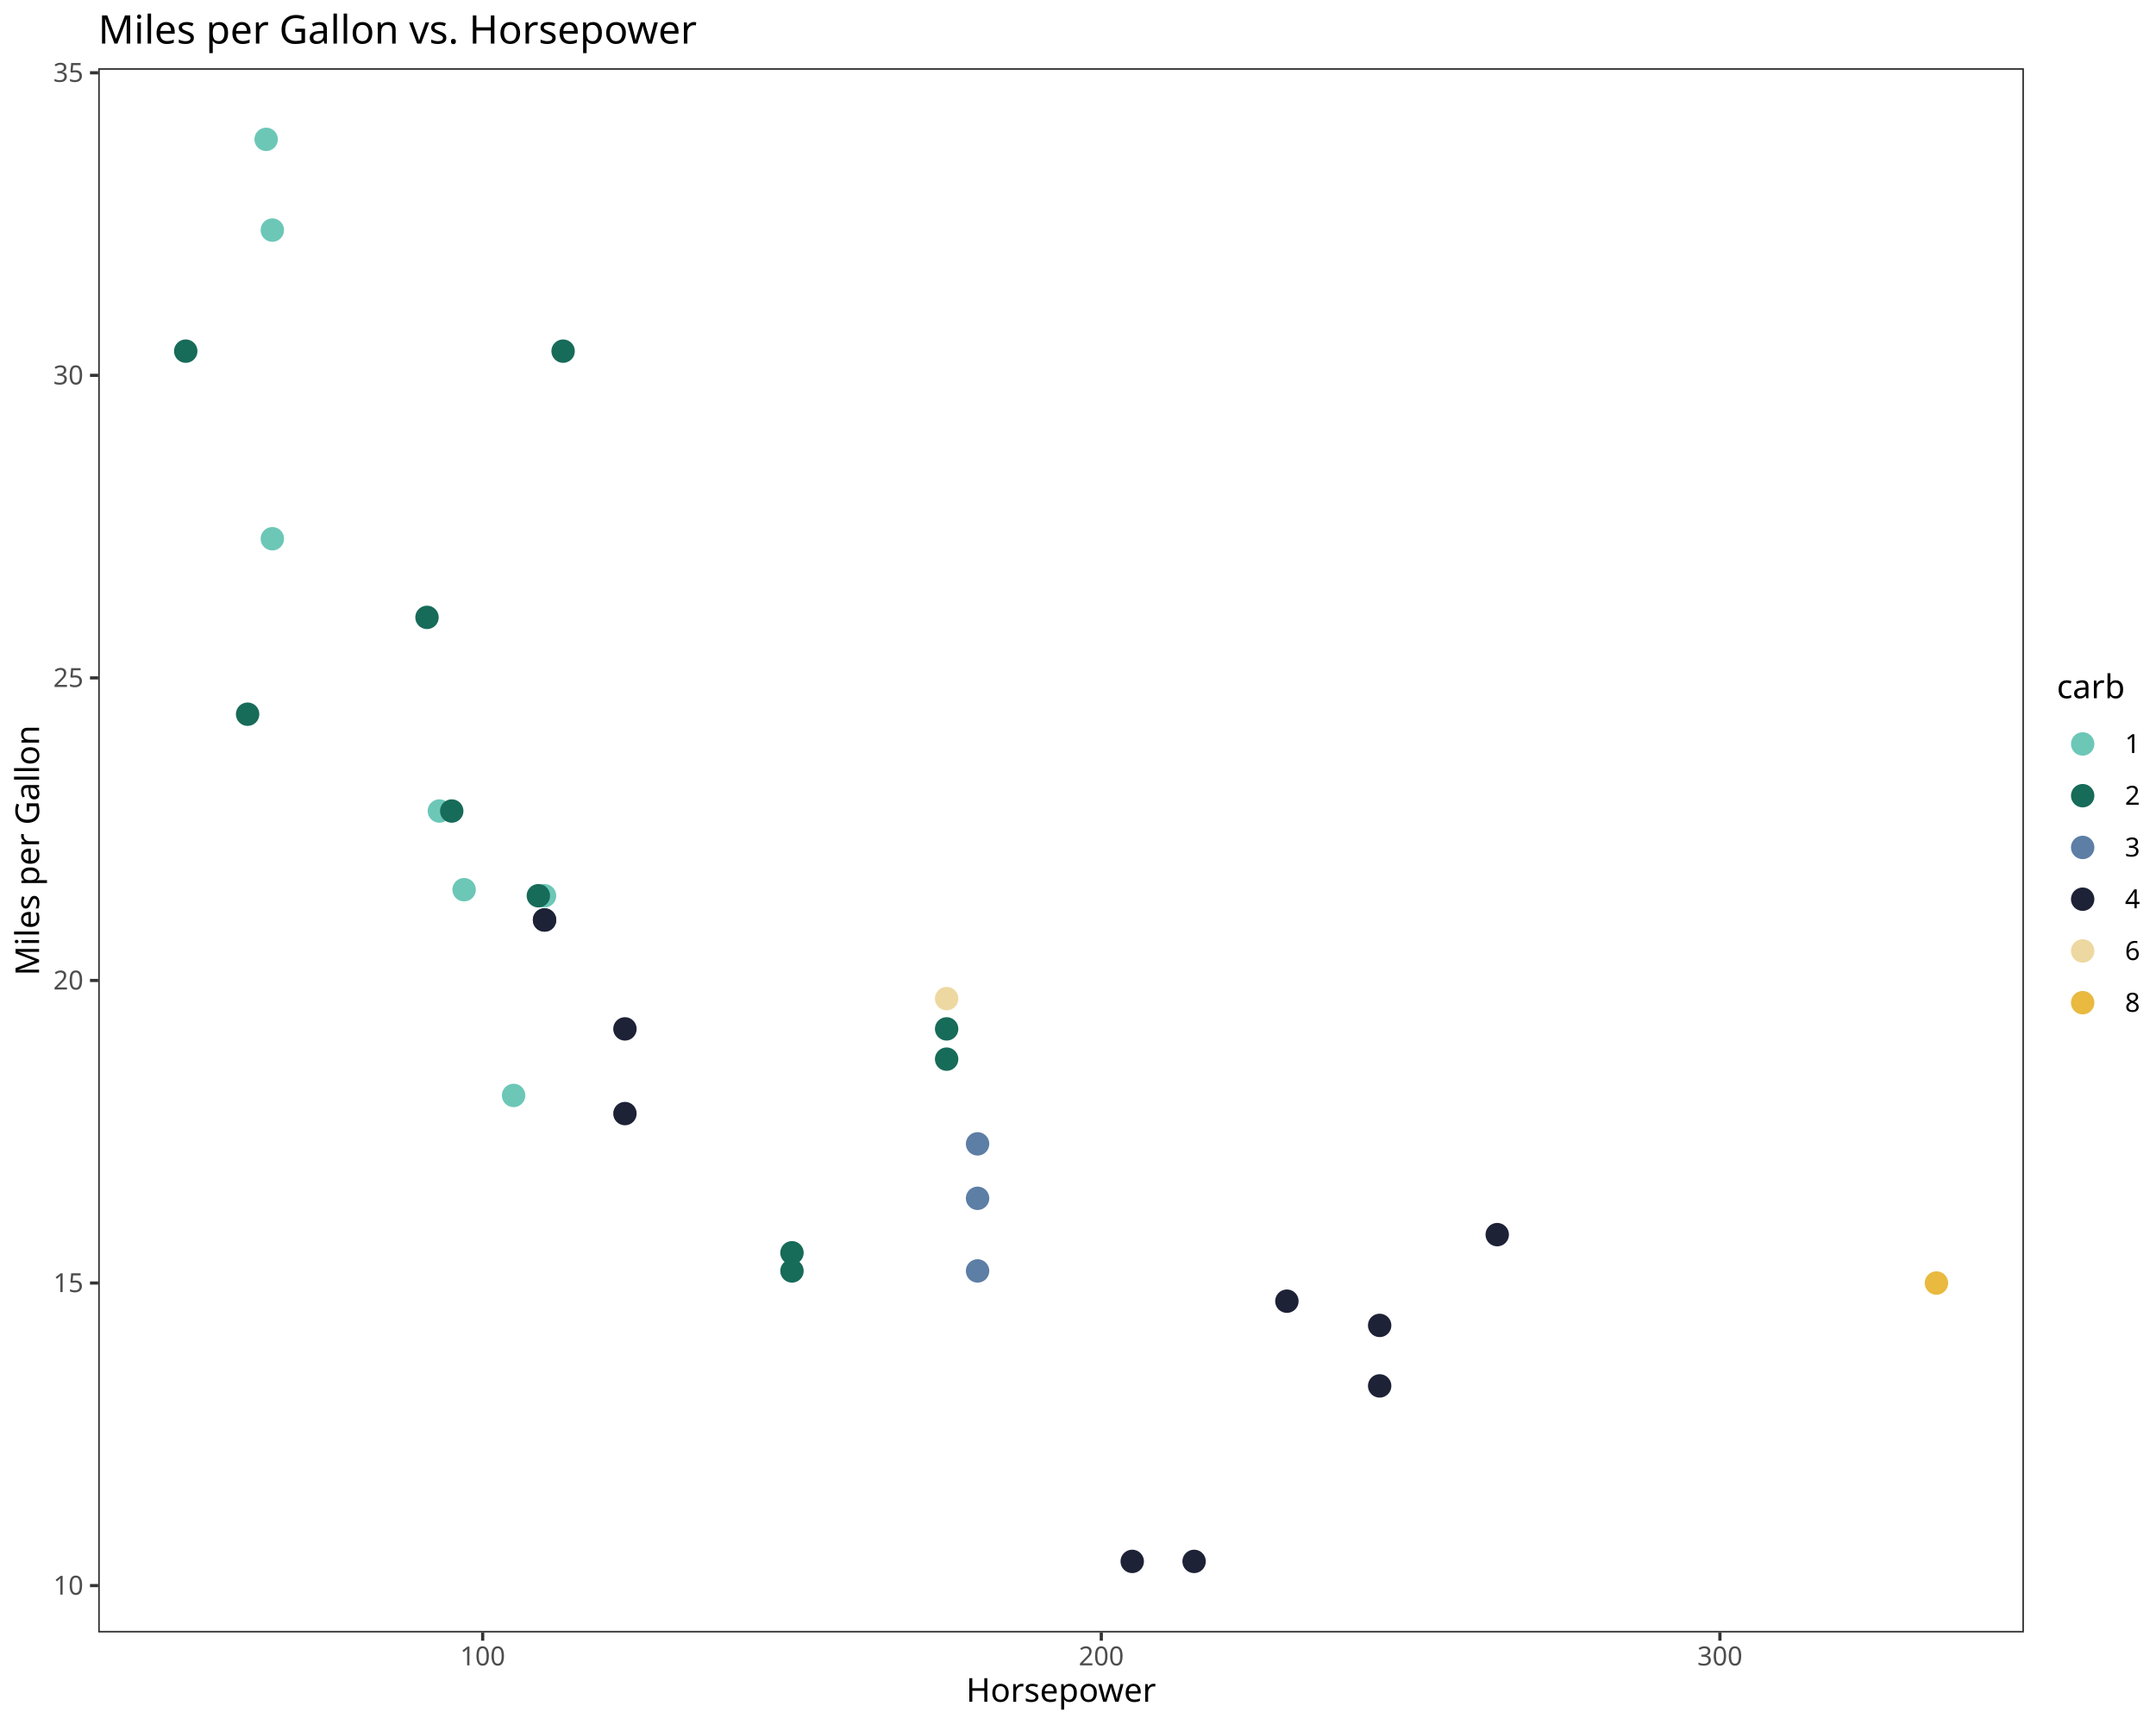
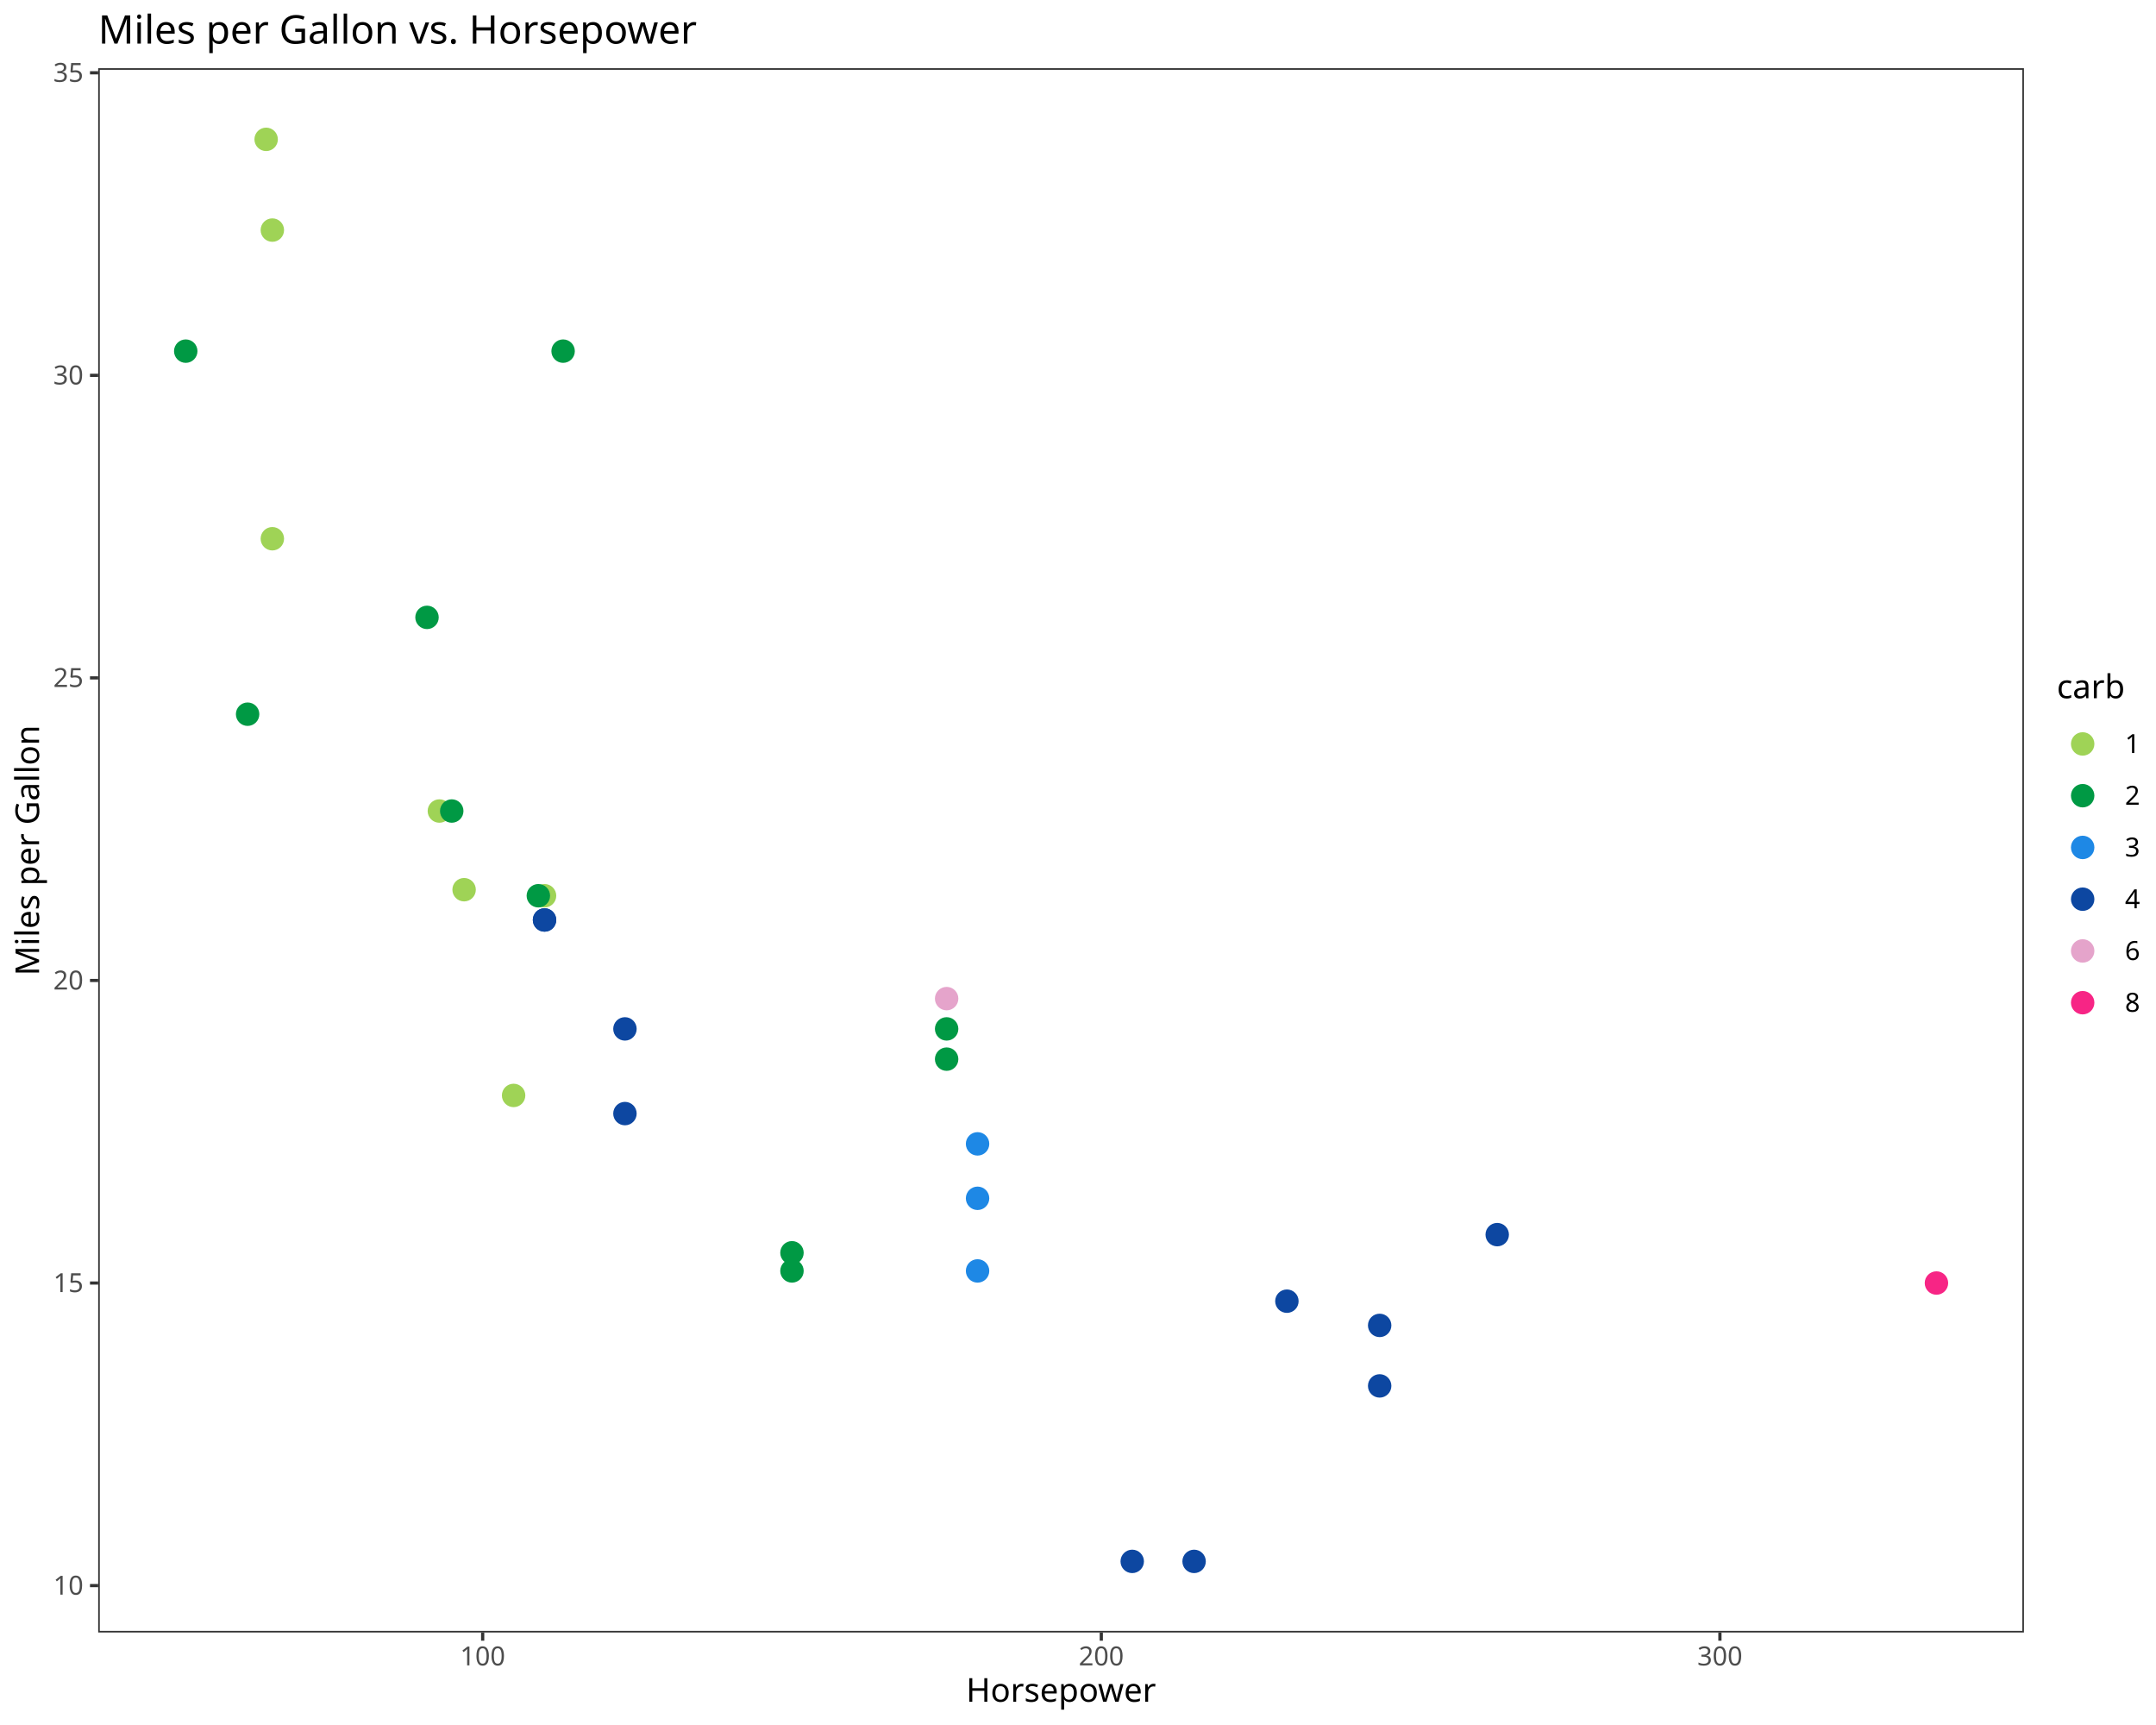
<svg xmlns="http://www.w3.org/2000/svg" class="svglite" data-engine-version="2.0" width="720.00pt" height="576.00pt" viewBox="0 0 720.00 576.00">
  <defs>
    <style type="text/css">
    .svglite line, .svglite polyline, .svglite polygon, .svglite path, .svglite rect, .svglite circle {
      fill: none;
      stroke: #000000;
      stroke-linecap: round;
      stroke-linejoin: round;
      stroke-miterlimit: 10.00;
    }
  </style>
  </defs>
  <rect width="100%" height="100%" style="stroke: none; fill: #FFFFFF;" />
  <defs>
    <clipPath id="cpMC4wMHw3MjAuMDB8MC4wMHw1NzYuMDA=">
      <rect x="0.00" y="0.00" width="720.00" height="576.00" />
    </clipPath>
  </defs>
  <g clip-path="url(#cpMC4wMHw3MjAuMDB8MC4wMHw1NzYuMDA=)">
    <rect x="0.00" y="0.00" width="720.00" height="576.00" style="stroke-width: 1.07; stroke: #FFFFFF; fill: #FFFFFF;" />
  </g>
  <defs>
    <clipPath id="cpMzIuNzl8Njc1LjkxfDIyLjc4fDU0NS4xMQ==">
      <rect x="32.79" y="22.78" width="643.11" height="522.33" />
    </clipPath>
  </defs>
  <g clip-path="url(#cpMzIuNzl8Njc1LjkxfDIyLjc4fDU0NS4xMQ==)">
    <rect x="32.79" y="22.78" width="643.11" height="522.33" style="stroke-width: 1.07; stroke: none; fill: #FFFFFF;" />
-     <circle cx="181.85" cy="307.19" r="3.56" style="stroke-width: 0.71; stroke: #1E2237; fill: #1E2237;" />
-     <circle cx="181.85" cy="307.19" r="3.56" style="stroke-width: 0.71; stroke: #1E2237; fill: #1E2237;" />
-     <circle cx="146.73" cy="270.81" r="3.56" style="stroke-width: 0.71; stroke: #6CC7B7; fill: #6CC7B7;" />
-     <circle cx="181.85" cy="299.10" r="3.56" style="stroke-width: 0.71; stroke: #6CC7B7; fill: #6CC7B7;" />
-     <circle cx="316.13" cy="353.66" r="3.56" style="stroke-width: 0.71; stroke: #176B59; fill: #176B59;" />
-     <circle cx="171.52" cy="365.78" r="3.56" style="stroke-width: 0.71; stroke: #6CC7B7; fill: #6CC7B7;" />
-     <circle cx="460.74" cy="442.57" r="3.56" style="stroke-width: 0.71; stroke: #1E2237; fill: #1E2237;" />
-     <circle cx="82.69" cy="238.48" r="3.56" style="stroke-width: 0.71; stroke: #176B59; fill: #176B59;" />
-     <circle cx="150.86" cy="270.81" r="3.56" style="stroke-width: 0.71; stroke: #176B59; fill: #176B59;" />
-     <circle cx="208.70" cy="343.56" r="3.56" style="stroke-width: 0.71; stroke: #1E2237; fill: #1E2237;" />
-     <circle cx="208.70" cy="371.84" r="3.56" style="stroke-width: 0.71; stroke: #1E2237; fill: #1E2237;" />
-     <circle cx="326.46" cy="400.13" r="3.56" style="stroke-width: 0.71; stroke: #5D7EA5; fill: #5D7EA5;" />
-     <circle cx="326.46" cy="381.95" r="3.56" style="stroke-width: 0.71; stroke: #5D7EA5; fill: #5D7EA5;" />
-     <circle cx="326.46" cy="424.38" r="3.56" style="stroke-width: 0.71; stroke: #5D7EA5; fill: #5D7EA5;" />
-     <circle cx="378.11" cy="521.37" r="3.56" style="stroke-width: 0.71; stroke: #1E2237; fill: #1E2237;" />
-     <circle cx="398.77" cy="521.37" r="3.56" style="stroke-width: 0.71; stroke: #1E2237; fill: #1E2237;" />
-     <circle cx="429.76" cy="434.48" r="3.56" style="stroke-width: 0.71; stroke: #1E2237; fill: #1E2237;" />
-     <circle cx="90.95" cy="76.83" r="3.56" style="stroke-width: 0.71; stroke: #6CC7B7; fill: #6CC7B7;" />
-     <circle cx="62.03" cy="117.25" r="3.56" style="stroke-width: 0.71; stroke: #176B59; fill: #176B59;" />
-     <circle cx="88.88" cy="46.53" r="3.56" style="stroke-width: 0.71; stroke: #6CC7B7; fill: #6CC7B7;" />
-     <circle cx="154.99" cy="297.08" r="3.56" style="stroke-width: 0.71; stroke: #6CC7B7; fill: #6CC7B7;" />
-     <circle cx="264.48" cy="418.32" r="3.56" style="stroke-width: 0.71; stroke: #176B59; fill: #176B59;" />
-     <circle cx="264.48" cy="424.38" r="3.56" style="stroke-width: 0.71; stroke: #176B59; fill: #176B59;" />
-     <circle cx="460.74" cy="462.77" r="3.56" style="stroke-width: 0.71; stroke: #1E2237; fill: #1E2237;" />
-     <circle cx="316.13" cy="343.56" r="3.56" style="stroke-width: 0.71; stroke: #176B59; fill: #176B59;" />
-     <circle cx="90.95" cy="179.89" r="3.56" style="stroke-width: 0.71; stroke: #6CC7B7; fill: #6CC7B7;" />
-     <circle cx="142.60" cy="206.15" r="3.56" style="stroke-width: 0.71; stroke: #176B59; fill: #176B59;" />
-     <circle cx="188.05" cy="117.25" r="3.56" style="stroke-width: 0.71; stroke: #176B59; fill: #176B59;" />
-     <circle cx="500.00" cy="412.26" r="3.56" style="stroke-width: 0.71; stroke: #1E2237; fill: #1E2237;" />
-     <circle cx="316.13" cy="333.45" r="3.56" style="stroke-width: 0.71; stroke: #EED8A1; fill: #EED8A1;" />
-     <circle cx="646.68" cy="428.42" r="3.56" style="stroke-width: 0.71; stroke: #E9B940; fill: #E9B940;" />
-     <circle cx="179.78" cy="299.10" r="3.56" style="stroke-width: 0.71; stroke: #176B59; fill: #176B59;" />
+     <circle cx="181.85" cy="307.19" r="3.56" style="stroke-width: 0.71; stroke: #0D47A1; fill: #0D47A1;" />
+     <circle cx="181.85" cy="307.19" r="3.56" style="stroke-width: 0.71; stroke: #0D47A1; fill: #0D47A1;" />
+     <circle cx="146.73" cy="270.81" r="3.56" style="stroke-width: 0.71; stroke: #9FD356; fill: #9FD356;" />
+     <circle cx="181.85" cy="299.10" r="3.56" style="stroke-width: 0.71; stroke: #9FD356; fill: #9FD356;" />
+     <circle cx="316.13" cy="353.66" r="3.56" style="stroke-width: 0.71; stroke: #009944; fill: #009944;" />
+     <circle cx="171.52" cy="365.78" r="3.56" style="stroke-width: 0.71; stroke: #9FD356; fill: #9FD356;" />
+     <circle cx="460.74" cy="442.57" r="3.56" style="stroke-width: 0.71; stroke: #0D47A1; fill: #0D47A1;" />
+     <circle cx="82.69" cy="238.48" r="3.56" style="stroke-width: 0.71; stroke: #009944; fill: #009944;" />
+     <circle cx="150.86" cy="270.81" r="3.56" style="stroke-width: 0.71; stroke: #009944; fill: #009944;" />
+     <circle cx="208.70" cy="343.56" r="3.56" style="stroke-width: 0.71; stroke: #0D47A1; fill: #0D47A1;" />
+     <circle cx="208.70" cy="371.84" r="3.56" style="stroke-width: 0.71; stroke: #0D47A1; fill: #0D47A1;" />
+     <circle cx="326.46" cy="400.13" r="3.56" style="stroke-width: 0.71; stroke: #1E88E5; fill: #1E88E5;" />
+     <circle cx="326.46" cy="381.95" r="3.56" style="stroke-width: 0.71; stroke: #1E88E5; fill: #1E88E5;" />
+     <circle cx="326.46" cy="424.38" r="3.56" style="stroke-width: 0.71; stroke: #1E88E5; fill: #1E88E5;" />
+     <circle cx="378.11" cy="521.37" r="3.56" style="stroke-width: 0.71; stroke: #0D47A1; fill: #0D47A1;" />
+     <circle cx="398.77" cy="521.37" r="3.56" style="stroke-width: 0.71; stroke: #0D47A1; fill: #0D47A1;" />
+     <circle cx="429.76" cy="434.48" r="3.56" style="stroke-width: 0.71; stroke: #0D47A1; fill: #0D47A1;" />
+     <circle cx="90.95" cy="76.83" r="3.56" style="stroke-width: 0.71; stroke: #9FD356; fill: #9FD356;" />
+     <circle cx="62.03" cy="117.25" r="3.56" style="stroke-width: 0.71; stroke: #009944; fill: #009944;" />
+     <circle cx="88.88" cy="46.53" r="3.56" style="stroke-width: 0.71; stroke: #9FD356; fill: #9FD356;" />
+     <circle cx="154.99" cy="297.08" r="3.56" style="stroke-width: 0.71; stroke: #9FD356; fill: #9FD356;" />
+     <circle cx="264.48" cy="418.32" r="3.56" style="stroke-width: 0.71; stroke: #009944; fill: #009944;" />
+     <circle cx="264.48" cy="424.38" r="3.56" style="stroke-width: 0.71; stroke: #009944; fill: #009944;" />
+     <circle cx="460.74" cy="462.77" r="3.56" style="stroke-width: 0.71; stroke: #0D47A1; fill: #0D47A1;" />
+     <circle cx="316.13" cy="343.56" r="3.56" style="stroke-width: 0.71; stroke: #009944; fill: #009944;" />
+     <circle cx="90.95" cy="179.89" r="3.56" style="stroke-width: 0.71; stroke: #9FD356; fill: #9FD356;" />
+     <circle cx="142.60" cy="206.15" r="3.56" style="stroke-width: 0.71; stroke: #009944; fill: #009944;" />
+     <circle cx="188.05" cy="117.25" r="3.56" style="stroke-width: 0.71; stroke: #009944; fill: #009944;" />
+     <circle cx="500.00" cy="412.26" r="3.56" style="stroke-width: 0.71; stroke: #0D47A1; fill: #0D47A1;" />
+     <circle cx="316.13" cy="333.45" r="3.56" style="stroke-width: 0.71; stroke: #E5A4CB; fill: #E5A4CB;" />
+     <circle cx="646.68" cy="428.42" r="3.56" style="stroke-width: 0.71; stroke: #F72585; fill: #F72585;" />
+     <circle cx="179.78" cy="299.10" r="3.56" style="stroke-width: 0.71; stroke: #009944; fill: #009944;" />
    <rect x="32.79" y="22.78" width="643.11" height="522.33" style="stroke-width: 1.07; stroke: #333333;" />
  </g>
  <g clip-path="url(#cpMC4wMHw3MjAuMDB8MC4wMHw1NzYuMDA=)">
    <text x="27.86" y="532.48" text-anchor="end" style="font-size: 8.80px; fill: #4D4D4D; font-family: sans;" textLength="9.79px" lengthAdjust="spacingAndGlyphs">10</text>
    <text x="27.86" y="431.45" text-anchor="end" style="font-size: 8.80px; fill: #4D4D4D; font-family: sans;" textLength="9.79px" lengthAdjust="spacingAndGlyphs">15</text>
    <text x="27.86" y="330.42" text-anchor="end" style="font-size: 8.80px; fill: #4D4D4D; font-family: sans;" textLength="9.79px" lengthAdjust="spacingAndGlyphs">20</text>
    <text x="27.86" y="229.39" text-anchor="end" style="font-size: 8.80px; fill: #4D4D4D; font-family: sans;" textLength="9.79px" lengthAdjust="spacingAndGlyphs">25</text>
    <text x="27.86" y="128.36" text-anchor="end" style="font-size: 8.80px; fill: #4D4D4D; font-family: sans;" textLength="9.79px" lengthAdjust="spacingAndGlyphs">30</text>
    <text x="27.86" y="27.33" text-anchor="end" style="font-size: 8.80px; fill: #4D4D4D; font-family: sans;" textLength="9.79px" lengthAdjust="spacingAndGlyphs">35</text>
    <polyline points="30.05,529.45 32.79,529.45 " style="stroke-width: 1.07; stroke: #333333; stroke-linecap: butt;" />
    <polyline points="30.05,428.42 32.79,428.42 " style="stroke-width: 1.07; stroke: #333333; stroke-linecap: butt;" />
    <polyline points="30.05,327.39 32.79,327.39 " style="stroke-width: 1.07; stroke: #333333; stroke-linecap: butt;" />
    <polyline points="30.05,226.36 32.79,226.36 " style="stroke-width: 1.07; stroke: #333333; stroke-linecap: butt;" />
    <polyline points="30.05,125.33 32.79,125.33 " style="stroke-width: 1.07; stroke: #333333; stroke-linecap: butt;" />
    <polyline points="30.05,24.30 32.79,24.30 " style="stroke-width: 1.07; stroke: #333333; stroke-linecap: butt;" />
    <polyline points="161.19,547.85 161.19,545.11 " style="stroke-width: 1.07; stroke: #333333; stroke-linecap: butt;" />
    <polyline points="367.78,547.85 367.78,545.11 " style="stroke-width: 1.07; stroke: #333333; stroke-linecap: butt;" />
    <polyline points="574.37,547.85 574.37,545.11 " style="stroke-width: 1.07; stroke: #333333; stroke-linecap: butt;" />
    <text x="161.19" y="556.10" text-anchor="middle" style="font-size: 8.80px; fill: #4D4D4D; font-family: sans;" textLength="14.68px" lengthAdjust="spacingAndGlyphs">100</text>
    <text x="367.78" y="556.10" text-anchor="middle" style="font-size: 8.80px; fill: #4D4D4D; font-family: sans;" textLength="14.68px" lengthAdjust="spacingAndGlyphs">200</text>
    <text x="574.37" y="556.10" text-anchor="middle" style="font-size: 8.80px; fill: #4D4D4D; font-family: sans;" textLength="14.68px" lengthAdjust="spacingAndGlyphs">300</text>
    <text x="354.35" y="568.24" text-anchor="middle" style="font-size: 11.00px; font-family: sans;" textLength="59.31px" lengthAdjust="spacingAndGlyphs">Horsepower</text>
    <text transform="translate(13.05,283.95) rotate(-90)" text-anchor="middle" style="font-size: 11.00px; font-family: sans;" textLength="79.48px" lengthAdjust="spacingAndGlyphs">Miles per Gallon</text>
    <rect x="686.87" y="224.44" width="27.65" height="119.01" style="stroke-width: 1.07; stroke: none; fill: #FFFFFF;" />
    <text x="686.87" y="233.15" style="font-size: 11.00px; font-family: sans;" textLength="21.40px" lengthAdjust="spacingAndGlyphs">carb</text>
    <rect x="686.87" y="239.77" width="17.28" height="17.28" style="stroke-width: 1.07; stroke: none; fill: #FFFFFF;" />
-     <circle cx="695.51" cy="248.41" r="3.56" style="stroke-width: 0.71; stroke: #6CC7B7; fill: #6CC7B7;" />
+     <circle cx="695.51" cy="248.41" r="3.56" style="stroke-width: 0.71; stroke: #9FD356; fill: #9FD356;" />
    <rect x="686.87" y="257.05" width="17.28" height="17.28" style="stroke-width: 1.07; stroke: none; fill: #FFFFFF;" />
-     <circle cx="695.51" cy="265.69" r="3.56" style="stroke-width: 0.71; stroke: #176B59; fill: #176B59;" />
+     <circle cx="695.51" cy="265.69" r="3.56" style="stroke-width: 0.71; stroke: #009944; fill: #009944;" />
    <rect x="686.87" y="274.33" width="17.28" height="17.28" style="stroke-width: 1.07; stroke: none; fill: #FFFFFF;" />
-     <circle cx="695.51" cy="282.97" r="3.56" style="stroke-width: 0.71; stroke: #5D7EA5; fill: #5D7EA5;" />
+     <circle cx="695.51" cy="282.97" r="3.56" style="stroke-width: 0.71; stroke: #1E88E5; fill: #1E88E5;" />
    <rect x="686.87" y="291.61" width="17.28" height="17.28" style="stroke-width: 1.07; stroke: none; fill: #FFFFFF;" />
-     <circle cx="695.51" cy="300.25" r="3.56" style="stroke-width: 0.71; stroke: #1E2237; fill: #1E2237;" />
+     <circle cx="695.51" cy="300.25" r="3.56" style="stroke-width: 0.71; stroke: #0D47A1; fill: #0D47A1;" />
    <rect x="686.87" y="308.89" width="17.28" height="17.28" style="stroke-width: 1.07; stroke: none; fill: #FFFFFF;" />
-     <circle cx="695.51" cy="317.53" r="3.56" style="stroke-width: 0.71; stroke: #EED8A1; fill: #EED8A1;" />
+     <circle cx="695.51" cy="317.53" r="3.56" style="stroke-width: 0.71; stroke: #E5A4CB; fill: #E5A4CB;" />
    <rect x="686.87" y="326.17" width="17.28" height="17.28" style="stroke-width: 1.07; stroke: none; fill: #FFFFFF;" />
-     <circle cx="695.51" cy="334.81" r="3.56" style="stroke-width: 0.71; stroke: #E9B940; fill: #E9B940;" />
+     <circle cx="695.51" cy="334.81" r="3.56" style="stroke-width: 0.71; stroke: #F72585; fill: #F72585;" />
    <text x="709.63" y="251.44" style="font-size: 8.80px; font-family: sans;" textLength="4.89px" lengthAdjust="spacingAndGlyphs">1</text>
    <text x="709.63" y="268.72" style="font-size: 8.80px; font-family: sans;" textLength="4.89px" lengthAdjust="spacingAndGlyphs">2</text>
    <text x="709.63" y="286.00" style="font-size: 8.80px; font-family: sans;" textLength="4.89px" lengthAdjust="spacingAndGlyphs">3</text>
    <text x="709.63" y="303.28" style="font-size: 8.80px; font-family: sans;" textLength="4.89px" lengthAdjust="spacingAndGlyphs">4</text>
    <text x="709.63" y="320.56" style="font-size: 8.80px; font-family: sans;" textLength="4.89px" lengthAdjust="spacingAndGlyphs">6</text>
    <text x="709.63" y="337.84" style="font-size: 8.80px; font-family: sans;" textLength="4.89px" lengthAdjust="spacingAndGlyphs">8</text>
    <text x="32.79" y="14.56" style="font-size: 13.20px; font-family: sans;" textLength="190.77px" lengthAdjust="spacingAndGlyphs">Miles per Gallon vs. Horsepower</text>
  </g>
</svg>
